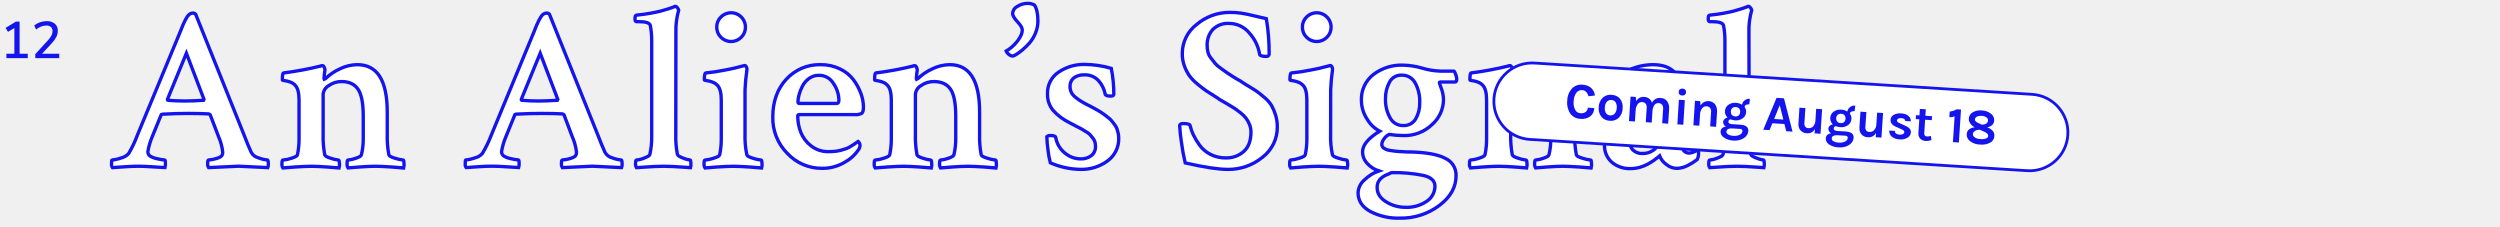
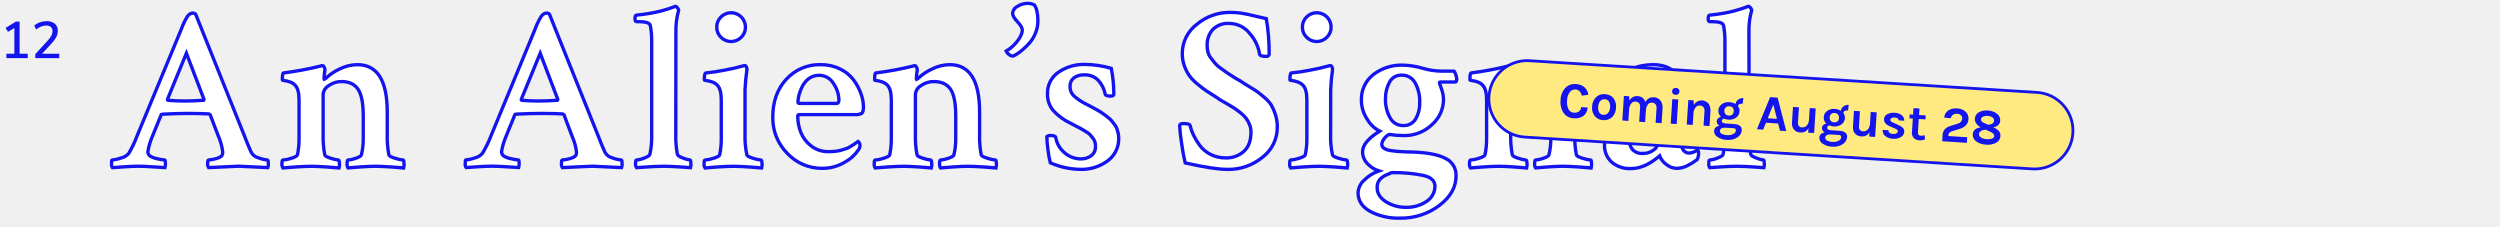
<svg xmlns="http://www.w3.org/2000/svg" id="Layer_1" data-name="Layer 1" viewBox="0 0 892.59 80.7">
  <defs>
-     <style>.cls-1,.cls-3{fill:#fff;stroke:#1414ef;stroke-miterlimit:10;}.cls-1{stroke-width:1.2px;}.cls-2{fill:#1414ef;}</style>
+     <style>.cls-1{fill:#fff;stroke-width:1.2px;}.cls-1,.cls-3{stroke:#1414ef;stroke-miterlimit:10;}.cls-2{fill:#1414ef;}.cls-3{fill:#feea80;}</style>
  </defs>
  <path class="cls-1" d="M69.86,5.08,87.21,48.37q1.24,3.3,2.48,6a4,4,0,0,0,2.64,2,11,11,0,0,0,3.14.74q.33,0,.33,1.49a2.78,2.78,0,0,1-.17,1.24q-9.91-.5-10.41-.5t-10.74.5a2.33,2.33,0,0,1-.33-1.53c0-.8.11-1.2.33-1.2a10.65,10.65,0,0,0,2.73-.5q1.73-.5,2.07-1.16a2.36,2.36,0,0,0,.25-1.07A19,19,0,0,0,78,48.7L75.06,41a.91.91,0,0,0-.58-.33q-2.64-.16-7.1-.17T58,40.77c-.33,0-.5.11-.5.33l-3.14,7.68a23.45,23.45,0,0,0-1.57,5.37,1.84,1.84,0,0,0,.91,1.65,8.27,8.27,0,0,0,2.6.91,14.26,14.26,0,0,0,2.52.41q.25.08.25,1.16a5.41,5.41,0,0,1-.17,1.57q-.41,0-3.88-.25t-5.62-.25q-2.15,0-5.08.21l-4.17.29a1.76,1.76,0,0,1-.33-1.24q0-1.49.17-1.49a11.94,11.94,0,0,0,3.18-.7,5.1,5.1,0,0,0,2.77-1.61A39.26,39.26,0,0,0,49,48.37L64.41,11.2q1.9-5,3.06-5.95a2.11,2.11,0,0,1,1.4-.58A1.35,1.35,0,0,1,69.86,5.08ZM59.94,35.81q2.89.25,5.95.25,2.89,0,6.77-.25l.17-.33L66.55,19,59.78,35.48C59.78,35.71,59.83,35.81,59.94,35.81Z" />
  <path class="cls-1" d="M127.6,23.09q10.66,0,10.66,16.94v7.85a34.58,34.58,0,0,0,.58,7.44q.16.58,2.27,1.2a12.65,12.65,0,0,0,2.85.62c.17,0,.26.4.29,1.2a4.68,4.68,0,0,1-.12,1.61q-.5-.08-4.34-.33T134,59.36q-2,0-5.49.25t-4.25.33a2.42,2.42,0,0,1-.33-1.57q0-1.24.33-1.24a9.82,9.82,0,0,0,2.77-.62q1.86-.62,2-1.2a23.73,23.73,0,0,0,.66-6V41.43q0-6.86-1.86-9.58T122,29.12a7.65,7.65,0,0,0-4.63,1.45,4,4,0,0,0-2,3.1V47.88a34.58,34.58,0,0,0,.58,7.44q.16.58,2.19,1.2a11.88,11.88,0,0,0,2.69.62c.22,0,.34.4.37,1.2a4.69,4.69,0,0,1-.12,1.61q-.66-.08-4.34-.33t-5.58-.25q-2,0-5.74.25t-4.42.33a2.42,2.42,0,0,1-.33-1.57q0-1.24.33-1.24a11.52,11.52,0,0,0,3-.62q2-.62,2.19-1.2a27,27,0,0,0,.58-6V35.81q0-3.88-1.32-5.29a4,4,0,0,0-1.86-1.24,9.41,9.41,0,0,0-2-.5c-.52-.05-.78-.14-.78-.25q0-2.4.41-2.48a117.19,117.19,0,0,0,13.3-2.48.54.54,0,0,1,.21-.12.79.79,0,0,1,.25,0h.21c.22,0,.41.19.58.58a2.51,2.51,0,0,1,.25.91,28.15,28.15,0,0,0-.33,3,.65.65,0,0,0,.08.41,1.23,1.23,0,0,0,.41-.25,18.32,18.32,0,0,1,5.08-3.47A14.46,14.46,0,0,1,127.6,23.09Z" />
  <path class="cls-1" d="M196.17,5.08l17.35,43.29q1.24,3.3,2.48,6a4,4,0,0,0,2.64,2,11,11,0,0,0,3.14.74q.33,0,.33,1.49a2.78,2.78,0,0,1-.17,1.24q-9.91-.5-10.41-.5t-10.74.5a2.33,2.33,0,0,1-.33-1.53c0-.8.11-1.2.33-1.2a10.65,10.65,0,0,0,2.73-.5q1.73-.5,2.07-1.16a2.36,2.36,0,0,0,.25-1.07,19,19,0,0,0-1.57-5.7L201.38,41a.91.91,0,0,0-.58-.33q-2.64-.16-7.1-.17t-9.42.25c-.33,0-.5.11-.5.33l-3.14,7.68a23.45,23.45,0,0,0-1.57,5.37,1.84,1.84,0,0,0,.91,1.65,8.27,8.27,0,0,0,2.6.91,14.26,14.26,0,0,0,2.52.41q.25.08.25,1.16a5.41,5.41,0,0,1-.17,1.57q-.41,0-3.88-.25t-5.62-.25q-2.15,0-5.08.21l-4.17.29a1.76,1.76,0,0,1-.33-1.24q0-1.49.17-1.49a11.94,11.94,0,0,0,3.18-.7,5.1,5.1,0,0,0,2.77-1.61,39.26,39.26,0,0,0,3.14-6.44L190.72,11.2q1.9-5,3.06-5.95a2.11,2.11,0,0,1,1.4-.58A1.35,1.35,0,0,1,196.17,5.08Zm-9.91,30.73q2.89.25,5.95.25,2.89,0,6.77-.25l.17-.33L192.87,19l-6.77,16.52C186.09,35.71,186.15,35.81,186.26,35.81Z" />
  <path class="cls-1" d="M241.28,47.71a33.88,33.88,0,0,0,.58,7.44q.16.58,2,1.28a9,9,0,0,0,2.52.7c.17,0,.26.39.29,1.16a4.5,4.5,0,0,1-.12,1.57l-3.1-.21L240,59.44q-1.57-.08-3-.08-1.57,0-3.14.08l-3.47.21-3.14.21a2.33,2.33,0,0,1-.33-1.53c0-.8.11-1.2.33-1.2a8.83,8.83,0,0,0,2.77-.7q1.86-.7,2-1.28a27.4,27.4,0,0,0,.66-6.11V14.67a28.8,28.8,0,0,0-.5-5.62q-.41-1.32-4.13-1.32h-.83q-.5,0-.5-1,0-1.32.5-1.32,2.56-.25,4.87-.66T236,3.93q1.53-.41,2.64-.78t1.78-.62l.58-.25h.17c.22,0,.45.17.7.5a2.53,2.53,0,0,1,.45.83,26.11,26.11,0,0,0-1,7.77Z" />
  <path class="cls-1" d="M266,47.88a30.37,30.37,0,0,0,.66,7.44q.16.58,2.23,1.2a12.15,12.15,0,0,0,2.81.62c.22,0,.34.4.37,1.2a4.69,4.69,0,0,1-.12,1.61q-.58-.08-4.42-.33t-5.66-.25q-2.07,0-5.82.25t-4.34.33a2.42,2.42,0,0,1-.33-1.57q0-1.24.33-1.24a12,12,0,0,0,3-.62q2.06-.62,2.23-1.2a27,27,0,0,0,.58-6V35.81q0-3.88-1.32-5.29a4.59,4.59,0,0,0-1.9-1.24,8.68,8.68,0,0,0-2-.5c-.55-.05-.83-.14-.83-.25q0-2.4.5-2.48a63.43,63.43,0,0,0,6.69-1,64.79,64.79,0,0,0,6.53-1.49,4.78,4.78,0,0,0,.66-.17q.41,0,.66.58a1.52,1.52,0,0,1,.17.91A70.82,70.82,0,0,0,266,32ZM257.39,13.3a5,5,0,0,1-1.49-3.63,4.89,4.89,0,0,1,1.49-3.59,5.12,5.12,0,0,1,8.76,3.59,5,5,0,0,1-1.49,3.63,5.09,5.09,0,0,1-7.27,0Z" />
  <path class="cls-1" d="M293,23.09a15.32,15.32,0,0,1,6.94,1.53,13.07,13.07,0,0,1,4.79,3.88,19.21,19.21,0,0,1,2.64,4.87,14.24,14.24,0,0,1,.91,4.83q0,1.82-.62,2.27a4.69,4.69,0,0,1-2.52.45H285.4q-.58,0-.58.5a16.06,16.06,0,0,0,1.07,5.78,11.36,11.36,0,0,0,3.68,4.87,9.72,9.72,0,0,0,6.24,2.07,22.66,22.66,0,0,0,2.4-.12,12.37,12.37,0,0,0,2.15-.41q1-.29,1.73-.54a7.09,7.09,0,0,0,1.53-.74l1.12-.7q.33-.21,1.65-1.12a1.36,1.36,0,0,1,.41.5,1.6,1.6,0,0,1,.25.83,2.54,2.54,0,0,1-.5,1.57,13.46,13.46,0,0,1-4.87,4.46,15.33,15.33,0,0,1-8.18,2.23,16.73,16.73,0,0,1-12.39-5.33,17.82,17.82,0,0,1-5.2-12.93q0-8.34,4.83-13.55A16,16,0,0,1,293,23.09Zm-.58,3.8A5.84,5.84,0,0,0,288.87,28a7.79,7.79,0,0,0-2.4,2.81,15.78,15.78,0,0,0-1.2,3.1,10.1,10.1,0,0,0-.37,2.44c0,.39.17.58.5.58h13.38q.74,0,.74-1.24a10.71,10.71,0,0,0-1.94-5.87A5.92,5.92,0,0,0,292.42,26.89Z" />
  <path class="cls-1" d="M339.09,23.09q10.66,0,10.66,16.94v7.85a34.58,34.58,0,0,0,.58,7.44q.16.58,2.27,1.2a12.65,12.65,0,0,0,2.85.62c.17,0,.26.4.29,1.2a4.68,4.68,0,0,1-.12,1.61q-.5-.08-4.34-.33t-5.74-.25q-2,0-5.49.25t-4.25.33a2.42,2.42,0,0,1-.33-1.57q0-1.24.33-1.24a9.82,9.82,0,0,0,2.77-.62q1.86-.62,2-1.2a23.73,23.73,0,0,0,.66-6V41.43q0-6.86-1.86-9.58t-5.91-2.73a7.65,7.65,0,0,0-4.63,1.45,4,4,0,0,0-2,3.1V47.88a34.58,34.58,0,0,0,.58,7.44q.16.58,2.19,1.2a11.88,11.88,0,0,0,2.69.62c.22,0,.34.4.37,1.2a4.69,4.69,0,0,1-.12,1.61q-.66-.08-4.34-.33t-5.58-.25q-2,0-5.74.25t-4.42.33a2.42,2.42,0,0,1-.33-1.57q0-1.24.33-1.24a11.52,11.52,0,0,0,3-.62q2-.62,2.19-1.2a27,27,0,0,0,.58-6V35.81q0-3.88-1.32-5.29a4,4,0,0,0-1.86-1.24,9.41,9.41,0,0,0-2-.5c-.52-.05-.78-.14-.78-.25q0-2.4.41-2.48A117.19,117.19,0,0,0,326,23.59a.54.54,0,0,1,.21-.12.79.79,0,0,1,.25,0h.21c.22,0,.41.19.58.58a2.51,2.51,0,0,1,.25.91,28.15,28.15,0,0,0-.33,3,.65.65,0,0,0,.08.41,1.23,1.23,0,0,0,.41-.25,18.32,18.32,0,0,1,5.08-3.47A14.46,14.46,0,0,1,339.09,23.09Z" />
  <path class="cls-1" d="M370.57,7.56a11.08,11.08,0,0,1-.87,4.25,12.37,12.37,0,0,1-2.11,3.51A24.5,24.5,0,0,1,365,17.85a15.81,15.81,0,0,1-2.27,1.65,3.81,3.81,0,0,1-1.2.54,2.39,2.39,0,0,1-1.28-.58,2.82,2.82,0,0,1-1-1.24,13,13,0,0,0,3.64-3.1,11.3,11.3,0,0,0,1.78-2.81A5.16,5.16,0,0,0,365,10.7q0-1.07-1.73-2.93t-1.73-3a3,3,0,0,1,1.69-2.48A6.88,6.88,0,0,1,367,1.2a5.15,5.15,0,0,1,2.31.58Q370.57,3.6,370.57,7.56Z" />
  <path class="cls-1" d="M387.18,23a35.13,35.13,0,0,1,9.58,1.4,46.91,46.91,0,0,1,.91,9.25q0,.66-1.07.66-1.82,0-2-.66a10,10,0,0,0-2.44-4.92,6.46,6.46,0,0,0-5-2,5.93,5.93,0,0,0-3.76,1.07,3.67,3.67,0,0,0-1.36,3.06,4.81,4.81,0,0,0,.45,2.11A5.16,5.16,0,0,0,384,34.74a20.34,20.34,0,0,0,1.82,1.32q.78.5,2.35,1.32a5.38,5.38,0,0,0,.83.41l1.24.66,1.36.74,1.32.78a15.09,15.09,0,0,1,1.45,1l1.28,1a6.51,6.51,0,0,1,1.24,1.16q.37.5,1,1.28a5.33,5.33,0,0,1,.87,1.49,15.74,15.74,0,0,1,.45,1.57,7.68,7.68,0,0,1,.21,1.78,9.74,9.74,0,0,1-4,8.22,15.67,15.67,0,0,1-9.71,3A27.59,27.59,0,0,1,375,58.12a33,33,0,0,1-.83-4.58,40.35,40.35,0,0,1-.41-4.75,1.75,1.75,0,0,1,1.16-.41q1.9,0,2,.66a9.12,9.12,0,0,0,3.26,5.58,8.81,8.81,0,0,0,5.66,2.11,6,6,0,0,0,3.8-1.16,4,4,0,0,0,1.49-3.39,5.44,5.44,0,0,0-.21-1.53,4.05,4.05,0,0,0-.78-1.4l-.95-1.16A6,6,0,0,0,387.71,47q-1.12-.66-1.65-1L384,44.94q-1.53-.78-2.11-1.12A19.21,19.21,0,0,1,376,39.41,8.83,8.83,0,0,1,374,33.5a8.87,8.87,0,0,1,4-7.77A15.92,15.92,0,0,1,387.18,23Z" />
  <path class="cls-1" d="M422.12,19.13a13,13,0,0,1,5.2-10.45,18.05,18.05,0,0,1,11.73-4.25,28.87,28.87,0,0,1,4,.25q1.74.25,4.83,1t4.25,1a73.7,73.7,0,0,1,1,12.72.9.9,0,0,1-1,.74q-2.23,0-2.4-.74A14.52,14.52,0,0,0,446.24,12a9.38,9.38,0,0,0-7.44-3.64A7.62,7.62,0,0,0,433,10.54a8.09,8.09,0,0,0-2,5.78,9.31,9.31,0,0,0,.29,2.35,5.82,5.82,0,0,0,1.16,2.19q.87,1.08,1.4,1.78a9.8,9.8,0,0,0,2.07,1.78q1.53,1.08,2.07,1.49t2.48,1.61a24.9,24.9,0,0,0,2.35,1.36,30.37,30.37,0,0,0,2.77,1.78q2.27,1.36,3.18,2t2.64,2.11a11.91,11.91,0,0,1,2.52,2.81,17,17,0,0,1,1.45,3.35,13.91,13.91,0,0,1,.66,4.34,13.41,13.41,0,0,1-5.33,10.91,19.11,19.11,0,0,1-12.35,4.3q-5,0-15.2-2.31a72.22,72.22,0,0,1-1.36-7.48,56,56,0,0,1-.62-5.91q.08-.66,1.32-.66,2.15,0,2.4.66A16.06,16.06,0,0,0,426,48a24,24,0,0,0,2.27,3.8,10.89,10.89,0,0,0,3.88,3.3,11.62,11.62,0,0,0,5.49,1.28,9.25,9.25,0,0,0,6.44-2.31q2.56-2.31,2.56-6.94a7.19,7.19,0,0,0-.54-2.73,9.54,9.54,0,0,0-1.24-2.23,12.09,12.09,0,0,0-2.07-2q-1.36-1.07-2.27-1.65t-2.68-1.61l-2.52-1.45a5.67,5.67,0,0,0-.91-.66q-2.4-1.49-3.64-2.31a39.85,39.85,0,0,1-3.18-2.44,16.34,16.34,0,0,1-2.93-3,15.62,15.62,0,0,1-1.78-3.47A12.43,12.43,0,0,1,422.12,19.13Z" />
  <path class="cls-1" d="M475.08,47.88a30.37,30.37,0,0,0,.66,7.44q.16.58,2.23,1.2a12.15,12.15,0,0,0,2.81.62c.22,0,.34.4.37,1.2a4.69,4.69,0,0,1-.12,1.61q-.58-.08-4.42-.33t-5.66-.25q-2.07,0-5.82.25t-4.34.33a2.42,2.42,0,0,1-.33-1.57q0-1.24.33-1.24a12,12,0,0,0,3-.62q2.06-.62,2.23-1.2a27,27,0,0,0,.58-6V35.81q0-3.88-1.32-5.29a4.59,4.59,0,0,0-1.9-1.24,8.68,8.68,0,0,0-2-.5c-.55-.05-.83-.14-.83-.25q0-2.4.5-2.48a63.43,63.43,0,0,0,6.69-1,64.79,64.79,0,0,0,6.53-1.49,4.78,4.78,0,0,0,.66-.17q.41,0,.66.58a1.52,1.52,0,0,1,.17.91,70.82,70.82,0,0,0-.66,7.1ZM466.48,13.3A5,5,0,0,1,465,9.67a4.89,4.89,0,0,1,1.49-3.59,5.12,5.12,0,0,1,8.76,3.59,5,5,0,0,1-1.49,3.63,5.09,5.09,0,0,1-7.27,0Z" />
  <path class="cls-1" d="M500.93,23.26a26.18,26.18,0,0,1,6.86,1.07,25.46,25.46,0,0,0,6.61,1.07h4.71c.11,0,.3.36.58,1.07a5.08,5.08,0,0,1,.41,1.65q0,1.16-.5,1.16h-5.37c-.22,0-.33.08-.33.25s.25.77.74,2.15a11.7,11.7,0,0,1,.74,4,12,12,0,0,1-4.09,8.8,14.15,14.15,0,0,1-10.2,3.92A34.18,34.18,0,0,1,496,48a4.43,4.43,0,0,0-1.82,1.53,3.52,3.52,0,0,0-.83,2,1.7,1.7,0,0,0,.78,1.4,5.54,5.54,0,0,0,2.44.83q1.65.25,2.81.33t3.3.17h1.24q8.26.25,12.1,2.27a6.5,6.5,0,0,1,3.84,6.07q.08,6.2-5.95,10.74a22.57,22.57,0,0,1-14,4.54,21.47,21.47,0,0,1-10.53-2.31q-4.5-2.4-4.5-6.77a6.43,6.43,0,0,1,2.35-4.63,13.67,13.67,0,0,1,5.08-3.14,9.43,9.43,0,0,1-4-2.52,6,6,0,0,1-1.82-4.34q0-3.55,6.11-7.35a10.94,10.94,0,0,1-4.46-4.25,12.15,12.15,0,0,1-2.07-6.73,11.15,11.15,0,0,1,4.3-9.25A16.42,16.42,0,0,1,500.93,23.26Zm11.4,43.21q0-2.89-4.17-3.84a52.47,52.47,0,0,0-11.19-1,1.34,1.34,0,0,0-.41.08,3.67,3.67,0,0,0-.41.25q-1.07.41-1.65.7a7.12,7.12,0,0,0-1.32.91,4,4,0,0,0-1.12,1.45,4.8,4.8,0,0,0-.37,2q0,3,3.14,5a12.87,12.87,0,0,0,7,2,12.48,12.48,0,0,0,7.56-2.15A6.44,6.44,0,0,0,512.33,66.46ZM494.66,35.24a13.07,13.07,0,0,0,1.65,6.82,5.13,5.13,0,0,0,4.63,2.77,4.91,4.91,0,0,0,4.5-2.35,11,11,0,0,0,1.45-5.82,13.57,13.57,0,0,0-1.65-7.1,5.28,5.28,0,0,0-4.79-2.73,4.66,4.66,0,0,0-4.38,2.56A12,12,0,0,0,494.66,35.24Z" />
  <path class="cls-1" d="M551.58,23.09q10.66,0,10.66,16.94v7.85a34.58,34.58,0,0,0,.58,7.44q.16.58,2.27,1.2a12.65,12.65,0,0,0,2.85.62c.17,0,.26.4.29,1.2a4.68,4.68,0,0,1-.12,1.61q-.5-.08-4.34-.33T558,59.36q-2,0-5.49.25t-4.25.33a2.42,2.42,0,0,1-.33-1.57q0-1.24.33-1.24a9.82,9.82,0,0,0,2.77-.62q1.86-.62,2-1.2a23.73,23.73,0,0,0,.66-6V41.43q0-6.86-1.86-9.58T546,29.12a7.65,7.65,0,0,0-4.63,1.45,4,4,0,0,0-2,3.1V47.88a34.58,34.58,0,0,0,.58,7.44q.16.58,2.19,1.2a11.88,11.88,0,0,0,2.69.62c.22,0,.34.4.37,1.2a4.69,4.69,0,0,1-.12,1.61q-.66-.08-4.34-.33t-5.58-.25q-2,0-5.74.25t-4.42.33a2.42,2.42,0,0,1-.33-1.57q0-1.24.33-1.24a11.52,11.52,0,0,0,3-.62q2-.62,2.19-1.2a27,27,0,0,0,.58-6V35.81q0-3.88-1.32-5.29a4,4,0,0,0-1.86-1.24,9.41,9.41,0,0,0-2-.5c-.52-.05-.78-.14-.78-.25q0-2.4.41-2.48a117.19,117.19,0,0,0,13.3-2.48.54.54,0,0,1,.21-.12.79.79,0,0,1,.25,0h.21c.22,0,.41.19.58.58a2.51,2.51,0,0,1,.25.91,28.15,28.15,0,0,0-.33,3,.65.65,0,0,0,.08.41,1.23,1.23,0,0,0,.41-.25,18.32,18.32,0,0,1,5.08-3.47A14.46,14.46,0,0,1,551.58,23.09Z" />
  <path class="cls-1" d="M590.16,23.09q5.12,0,7.68,2.69T600.4,35V51.26a3.77,3.77,0,0,0,.74,2.52,2.48,2.48,0,0,0,2,.87,5.15,5.15,0,0,0,2.81-1.07c.33.11.5.41.5.91a4.91,4.91,0,0,1-.5,2.48,20.44,20.44,0,0,1-3.3,2.07,8.61,8.61,0,0,1-4,1.07,6,6,0,0,1-3.72-1.41,6.77,6.77,0,0,1-2.4-3.06l-.62.54q-.54.46-1.49,1.12a24.47,24.47,0,0,1-2.15,1.32,13.18,13.18,0,0,1-2.81,1.12,12,12,0,0,1-3.26.45,9.86,9.86,0,0,1-6.73-2.27,7.85,7.85,0,0,1-2.6-6.24,7.61,7.61,0,0,1,.95-3.72,9.88,9.88,0,0,1,2.27-2.85,16.92,16.92,0,0,1,3.55-2.19,33.8,33.8,0,0,1,3.84-1.61q1.61-.54,4.13-1.28T591.15,39a1.3,1.3,0,0,0,.74-1.32V33.09a7.09,7.09,0,0,0-1.32-4.54A4.31,4.31,0,0,0,587,26.89a5,5,0,0,0-3.88,1.53,6.18,6.18,0,0,0-1.4,4.34,2.68,2.68,0,0,1-1.24,2.44,5.14,5.14,0,0,1-2.81.78q-3.06,0-4.3-2,0-4,5.41-7.43A20.72,20.72,0,0,1,590.16,23.09Zm-3.72,31.72a6.4,6.4,0,0,0,3.84-1.16A3.27,3.27,0,0,0,591.89,51V42.59q-.58.25-2.44.83t-2.85,1a22.54,22.54,0,0,0-2.31,1.16,5,5,0,0,0-1.94,1.82,4.55,4.55,0,0,0-.62,2.31,5.09,5.09,0,0,0,1.32,3.88A4.75,4.75,0,0,0,586.44,54.82Z" />
  <path class="cls-1" d="M624.52,47.71a33.88,33.88,0,0,0,.58,7.44q.16.58,2,1.28a9,9,0,0,0,2.52.7c.17,0,.26.39.29,1.16a4.5,4.5,0,0,1-.12,1.57l-3.1-.21-3.51-.21q-1.57-.08-3-.08-1.57,0-3.14.08l-3.47.21-3.14.21a2.33,2.33,0,0,1-.33-1.53c0-.8.11-1.2.33-1.2a8.83,8.83,0,0,0,2.77-.7q1.86-.7,2-1.28a27.4,27.4,0,0,0,.66-6.11V14.67a28.8,28.8,0,0,0-.5-5.62q-.41-1.32-4.13-1.32h-.83q-.5,0-.5-1,0-1.32.5-1.32,2.56-.25,4.87-.66t3.84-.83q1.53-.41,2.64-.78t1.78-.62l.58-.25h.17c.22,0,.45.17.7.5a2.53,2.53,0,0,1,.45.83,26.11,26.11,0,0,0-1,7.77Z" />
  <path class="cls-2" d="M7,19.19H9.91v1.57H2.28V19.19H5.13V10L2.85,11.38,2,9.95,5.67,7.71H7Z" />
  <path class="cls-2" d="M21.15,19.19v1.57H12.6V19.34l4.5-4.93a7.78,7.78,0,0,0,1.26-1.72,3.42,3.42,0,0,0,.39-1.54,1.94,1.94,0,0,0-.57-1.52,2.38,2.38,0,0,0-1.65-.52,5.82,5.82,0,0,0-3.63,1.43l-.67-1.41a5.66,5.66,0,0,1,2-1.15,7,7,0,0,1,2.39-.43,4.41,4.41,0,0,1,3,.94A3.16,3.16,0,0,1,20.63,11a4.89,4.89,0,0,1-.49,2.15,10,10,0,0,1-1.64,2.28L15,19.19Z" />
-   <path class="cls-3" d="M723.79,60.94,546.15,49.77a13.66,13.66,0,0,1-12.76-14.5h0a13.66,13.66,0,0,1,14.5-12.76L725.53,33.68a13.66,13.66,0,0,1,12.76,14.5h0A13.66,13.66,0,0,1,723.79,60.94Z" />
-   <path class="cls-2" d="M564.94,30.23a6,6,0,0,1,1.86.38,4.11,4.11,0,0,1,2.63,3.49l-2.3.27a3.39,3.39,0,0,0-.8-1.54,2.12,2.12,0,0,0-1.47-.66,2.35,2.35,0,0,0-2,.9,5.18,5.18,0,0,0-1,3,5.63,5.63,0,0,0,.52,3.13,2.24,2.24,0,0,0,1.89,1.23,2.62,2.62,0,0,0,1.91-.48,2.06,2.06,0,0,0,.73-1.52l2.29.15a3.78,3.78,0,0,1-1.45,3,5.11,5.11,0,0,1-3.5.85,4.59,4.59,0,0,1-3.59-1.86,6.81,6.81,0,0,1-1.1-4.59,6.61,6.61,0,0,1,1.71-4.41A4.58,4.58,0,0,1,564.94,30.23Z" />
-   <path class="cls-2" d="M575.42,33.85a4.87,4.87,0,0,1,1.64.39,3.48,3.48,0,0,1,1.28.94,4.77,4.77,0,0,1,1,3.57,4.72,4.72,0,0,1-1.47,3.38,4,4,0,0,1-3.06,1,4.1,4.1,0,0,1-3-1.35,4.68,4.68,0,0,1-1-3.54,4.73,4.73,0,0,1,1.47-3.41A4.1,4.1,0,0,1,575.42,33.85Zm1.81,4.75a3.36,3.36,0,0,0-.41-2.11,1.8,1.8,0,0,0-1.46-.79,2,2,0,0,0-1.62.59,3.07,3.07,0,0,0-.75,2,3.31,3.31,0,0,0,.41,2.12,1.82,1.82,0,0,0,1.46.79,2,2,0,0,0,1.61-.59A3.07,3.07,0,0,0,577.22,38.6Z" />
-   <path class="cls-2" d="M589.83,36.68a3,3,0,0,1,3.09-1.7,3,3,0,0,1,2.36,1.22,4.32,4.32,0,0,1,.65,2.86l-.33,5.11L593.46,44l.33-5.11a2.07,2.07,0,0,0-.37-1.5,1.73,1.73,0,0,0-1.28-.58,1.65,1.65,0,0,0-1.43.65,4,4,0,0,0-.72,2.2l-.27,4.11-2.12-.14.33-5.11a2.07,2.07,0,0,0-.37-1.5,1.73,1.73,0,0,0-1.28-.58,1.81,1.81,0,0,0-1.5.66,3.75,3.75,0,0,0-.79,2.23l-.26,4.05-2.12-.14.56-8.75,1.86.12.14,1.53A2.9,2.9,0,0,1,587,34.6a3.15,3.15,0,0,1,1.8.62A3,3,0,0,1,589.83,36.68Z" />
-   <path class="cls-2" d="M599.35,32.79a1.21,1.21,0,0,1,.4-.89,1.58,1.58,0,0,1,1.94.12,1.36,1.36,0,0,1-.12,1.82,1.58,1.58,0,0,1-1.94-.12A1.21,1.21,0,0,1,599.35,32.79Zm.07,2.83,2.12.14L601,44.53l-2.12-.14Z" />
-   <path class="cls-2" d="M607.14,37.65a3.19,3.19,0,0,1,5.26-.35,4.49,4.49,0,0,1,.64,2.86l-.33,5.11-2.12-.14.33-5.11a2.07,2.07,0,0,0-.37-1.5,1.73,1.73,0,0,0-1.28-.58,1.81,1.81,0,0,0-1.5.66,3.75,3.75,0,0,0-.79,2.23l-.26,4.05-2.12-.14.56-8.75,1.86.12Z" />
-   <path class="cls-2" d="M616.79,41.95a2.84,2.84,0,0,1-.92-2.32,2.81,2.81,0,0,1,1.27-2.23,3.92,3.92,0,0,1,2.53-.69,4.75,4.75,0,0,1,2.3.67,2.38,2.38,0,0,1,1-1.6,2.7,2.7,0,0,1,1.82-.51l-.24,2q-1.55-.1-1.67.92a2.69,2.69,0,0,1,.56,1.74,3.11,3.11,0,0,1-.4,1.43,2.91,2.91,0,0,1-.89.93,4.09,4.09,0,0,1-2.68.69,4.54,4.54,0,0,1-1.59-.37.87.87,0,0,0-.78.82q-.05.81,1.32.9l2.94.19q3,.19,2.85,2.28a3,3,0,0,1-.44,1.35,3.69,3.69,0,0,1-1.09,1.13,5.86,5.86,0,0,1-3.78.91,6.33,6.33,0,0,1-3.45-1.11A2.46,2.46,0,0,1,614.3,47a1.71,1.71,0,0,1,.58-1.26,2.35,2.35,0,0,1,1.34-.52,1.88,1.88,0,0,1-1-1.67,1.48,1.48,0,0,1,.46-1A2.2,2.2,0,0,1,616.79,41.95Zm1.38,3.89q-1.7,0-1.78,1.17a1.11,1.11,0,0,0,.65,1,3.62,3.62,0,0,0,1.66.48,5.64,5.64,0,0,0,1.53-.06,3.11,3.11,0,0,0,1-.37,1.55,1.55,0,0,0,.89-1.24.69.69,0,0,0-.19-.55.94.94,0,0,0-.64-.25ZM621.31,40a1.73,1.73,0,0,0-.33-1.22,1.56,1.56,0,0,0-1.2-.54,1.54,1.54,0,0,0-1.8,1.54,1.7,1.7,0,0,0,.35,1.23,1.63,1.63,0,0,0,1.23.55,1.55,1.55,0,0,0,1.26-.39A1.77,1.77,0,0,0,621.31,40Z" />
-   <path class="cls-2" d="M634.29,34.94l2.66.17L640,47l-2.25-.15-.65-2.57L632.8,44l-1,2.47-2.25-.15Zm-.85,7.54,3.28.21-1.3-5.13Z" />
-   <path class="cls-2" d="M648,46a2.78,2.78,0,0,1-2.78,1.57,3,3,0,0,1-2.94-2,3.88,3.88,0,0,1-.17-1.55l.36-5.58,2.12.14-.35,5.37a1.78,1.78,0,0,0,.33,1.31,1.37,1.37,0,0,0,1,.49,2.68,2.68,0,0,0,1-.11,2,2,0,0,0,.75-.47,3.22,3.22,0,0,0,.84-2l.28-4.32,2.12.14-.57,8.77-2.12-.14Z" />
-   <path class="cls-2" d="M654.39,44.38a2.84,2.84,0,0,1-.92-2.32,2.81,2.81,0,0,1,1.27-2.23,3.92,3.92,0,0,1,2.53-.69,4.75,4.75,0,0,1,2.3.67,2.38,2.38,0,0,1,1-1.6,2.7,2.7,0,0,1,1.82-.51l-.24,2q-1.55-.1-1.67.92a2.69,2.69,0,0,1,.56,1.74,3.11,3.11,0,0,1-.4,1.43,2.91,2.91,0,0,1-.89.93,4.09,4.09,0,0,1-2.68.69,4.54,4.54,0,0,1-1.59-.37.87.87,0,0,0-.78.82q-.05.81,1.32.9l2.94.19q3,.19,2.85,2.28a3,3,0,0,1-.44,1.35,3.69,3.69,0,0,1-1.09,1.13,5.86,5.86,0,0,1-3.78.91A6.33,6.33,0,0,1,653,51.54a2.46,2.46,0,0,1-1.13-2.15,1.71,1.71,0,0,1,.58-1.26,2.35,2.35,0,0,1,1.34-.52,1.88,1.88,0,0,1-1-1.67,1.48,1.48,0,0,1,.46-1A2.2,2.2,0,0,1,654.39,44.38Zm1.38,3.89q-1.7,0-1.78,1.17a1.11,1.11,0,0,0,.65,1,3.62,3.62,0,0,0,1.66.48,5.64,5.64,0,0,0,1.53-.06,3.11,3.11,0,0,0,1-.37,1.55,1.55,0,0,0,.89-1.24.69.69,0,0,0-.19-.55.94.94,0,0,0-.64-.25Zm3.15-5.88a1.73,1.73,0,0,0-.33-1.22,1.56,1.56,0,0,0-1.2-.54,1.54,1.54,0,0,0-1.8,1.54,1.7,1.7,0,0,0,.35,1.23,1.63,1.63,0,0,0,1.23.55,1.55,1.55,0,0,0,1.26-.39A1.77,1.77,0,0,0,658.91,42.38Z" />
-   <path class="cls-2" d="M669.8,47.38A2.78,2.78,0,0,1,667,49a3,3,0,0,1-2.94-2,3.88,3.88,0,0,1-.17-1.55l.36-5.58,2.12.14L666,45.31a1.78,1.78,0,0,0,.33,1.31,1.37,1.37,0,0,0,1,.49,2.68,2.68,0,0,0,1-.11,2,2,0,0,0,.75-.47,3.22,3.22,0,0,0,.84-2l.28-4.32,2.12.14-.57,8.77L669.7,49Z" />
-   <path class="cls-2" d="M676.53,46.73q0,1.24,1.74,1.36a2,2,0,0,0,1.14-.22.84.84,0,0,0,.49-.66.74.74,0,0,0-.23-.63,2.68,2.68,0,0,0-.82-.45L677,45.31q-2.08-.88-2-2.55A2.07,2.07,0,0,1,676.13,41a4.73,4.73,0,0,1,2.73-.5,4,4,0,0,1,2.55.91,2.41,2.41,0,0,1,.83,1.92l-2-.13a.88.88,0,0,0-.37-.71,2,2,0,0,0-1.06-.32,1.84,1.84,0,0,0-1.11.21.79.79,0,0,0-.43.61q0,.63,1,1l2,.91a4.12,4.12,0,0,1,1.52,1,1.83,1.83,0,0,1,.46,1.41,2.32,2.32,0,0,1-1.15,1.81,4.45,4.45,0,0,1-2.86.65,4.71,4.71,0,0,1-2.76-.95,2.55,2.55,0,0,1-.94-2.22Z" />
-   <path class="cls-2" d="M689.61,50a5.54,5.54,0,0,1-1.9.35,4,4,0,0,1-1.19-.24,2.72,2.72,0,0,1-.88-.54,2.59,2.59,0,0,1-.7-2.09l.32-4.9L684,42.53l.09-1.42,1.22.08.15-2.31,2.12.14-.15,2.31,2.38.15-.09,1.42-2.38-.15-.31,4.83q-.07,1.08,1,1.15a4.34,4.34,0,0,0,1.37-.2Z" />
-   <path class="cls-2" d="M696.11,39.82a5.23,5.23,0,0,0,2.44-.8l1.6.1-.76,11.76-2.12-.14.6-9.22a4.19,4.19,0,0,1-1.88.33Z" />
-   <path class="cls-2" d="M707.54,39.43a5.62,5.62,0,0,1,3.3,1.16A2.86,2.86,0,0,1,712,43.08a2.34,2.34,0,0,1-.7,1.54,2.87,2.87,0,0,1-1.8.78,5.92,5.92,0,0,1,2,1.34,2.52,2.52,0,0,1,.57,1.84,2.83,2.83,0,0,1-1.45,2.33,6.33,6.33,0,0,1-3.72.7,6.07,6.07,0,0,1-3.52-1.2,2.85,2.85,0,0,1-1.19-2.52,2.26,2.26,0,0,1,.88-1.72,3.51,3.51,0,0,1,2-.69,4.24,4.24,0,0,1-2-2.1,2.53,2.53,0,0,1-.13-1,2.73,2.73,0,0,1,1.33-2.26A5.4,5.4,0,0,1,707.54,39.43Zm-.67,6.9a2.62,2.62,0,0,0-2.28.9,1.21,1.21,0,0,0-.2.62,1.13,1.13,0,0,0,.17.68,1.81,1.81,0,0,0,.56.56,4,4,0,0,0,2,.56,4.42,4.42,0,0,0,2-.22q.7-.31.73-.82a1.09,1.09,0,0,0-.28-.85,2.92,2.92,0,0,0-.87-.61Zm-.64-2.45,1.32.61a2.67,2.67,0,0,0,1.54-.33,1.32,1.32,0,0,0,.7-1.09,1.29,1.29,0,0,0-.58-1.17,3.06,3.06,0,0,0-1.67-.53,3.36,3.36,0,0,0-1.7.27,1.17,1.17,0,0,0-.73,1Q705.07,43.33,706.23,43.89Z" />
+   <path class="cls-3" d="M725.59,60.3,544.36,48.94a13.66,13.66,0,0,1-12.76-14.5h0a13.66,13.66,0,0,1,14.5-12.76L727.33,33a13.66,13.66,0,0,1,12.76,14.5h0A13.66,13.66,0,0,1,725.59,60.3Z" />
+   <path class="cls-2" d="M562.58,30a6,6,0,0,1,1.86.38,4.11,4.11,0,0,1,2.63,3.49l-2.3.27a3.39,3.39,0,0,0-.8-1.54,2.12,2.12,0,0,0-1.47-.66,2.35,2.35,0,0,0-2,.9,5.19,5.19,0,0,0-1,3A5.63,5.63,0,0,0,560,39a2.24,2.24,0,0,0,1.89,1.23,2.62,2.62,0,0,0,1.91-.48,2.07,2.07,0,0,0,.73-1.52l2.29.15a3.79,3.79,0,0,1-1.45,3,5.12,5.12,0,0,1-3.5.85,4.59,4.59,0,0,1-3.59-1.86,6.81,6.81,0,0,1-1.1-4.59,6.61,6.61,0,0,1,1.71-4.41A4.59,4.59,0,0,1,562.58,30Z" />
+   <path class="cls-2" d="M573.05,33.61a4.87,4.87,0,0,1,1.64.39,3.48,3.48,0,0,1,1.28.94,4.77,4.77,0,0,1,1,3.57,4.72,4.72,0,0,1-1.47,3.38,4,4,0,0,1-3.06,1,4.1,4.1,0,0,1-3-1.35,4.68,4.68,0,0,1-1-3.54A4.73,4.73,0,0,1,570,34.55,4.1,4.1,0,0,1,573.05,33.61Zm1.81,4.75a3.36,3.36,0,0,0-.41-2.12,1.8,1.8,0,0,0-1.46-.79,2,2,0,0,0-1.62.59,3.07,3.07,0,0,0-.75,2A3.32,3.32,0,0,0,571,40.2a1.82,1.82,0,0,0,1.46.79,2,2,0,0,0,1.61-.59A3.07,3.07,0,0,0,574.86,38.36Z" />
+   <path class="cls-2" d="M587.47,36.44a3,3,0,0,1,3.09-1.7A3,3,0,0,1,592.93,36a4.32,4.32,0,0,1,.65,2.86l-.33,5.12-2.14-.14.33-5.12a2.07,2.07,0,0,0-.37-1.5,1.73,1.73,0,0,0-1.28-.58,1.65,1.65,0,0,0-1.43.65,4,4,0,0,0-.72,2.2l-.26,4.11-2.13-.14.33-5.12a2.07,2.07,0,0,0-.37-1.5,1.73,1.73,0,0,0-1.28-.58,1.81,1.81,0,0,0-1.5.66,3.75,3.75,0,0,0-.79,2.23l-.26,4.05L579.23,43l.56-8.76,1.86.12.14,1.53a2.9,2.9,0,0,1,2.89-1.57,3.15,3.15,0,0,1,1.8.62A3,3,0,0,1,587.47,36.44Z" />
+   <path class="cls-2" d="M597,32.55a1.21,1.21,0,0,1,.4-.89,1.58,1.58,0,0,1,1.94.12,1.36,1.36,0,0,1-.12,1.82,1.58,1.58,0,0,1-1.94-.12A1.21,1.21,0,0,1,597,32.55Zm.07,2.83,2.13.14-.56,8.77-2.13-.14Z" />
+   <path class="cls-2" d="M604.79,37.41a3.19,3.19,0,0,1,5.26-.35,4.49,4.49,0,0,1,.64,2.86L610.36,45l-2.13-.14.33-5.12a2.07,2.07,0,0,0-.37-1.5,1.73,1.73,0,0,0-1.28-.58,1.81,1.81,0,0,0-1.5.66,3.75,3.75,0,0,0-.79,2.23l-.26,4.05-2.13-.14.56-8.76,1.86.12Z" />
+   <path class="cls-2" d="M614.45,41.7a2.84,2.84,0,0,1-.92-2.32,2.81,2.81,0,0,1,1.27-2.23,3.91,3.91,0,0,1,2.53-.69,4.75,4.75,0,0,1,2.3.67,2.38,2.38,0,0,1,1-1.6,2.7,2.7,0,0,1,1.82-.52l-.24,2q-1.55-.1-1.67.92a2.69,2.69,0,0,1,.56,1.74,3.11,3.11,0,0,1-.4,1.43,2.91,2.91,0,0,1-.89.93,4.09,4.09,0,0,1-2.69.7,4.54,4.54,0,0,1-1.59-.37.87.87,0,0,0-.78.82q-.05.81,1.32.9l2.94.19q3,.19,2.86,2.28a3,3,0,0,1-.44,1.36,3.69,3.69,0,0,1-1.09,1.13,5.86,5.86,0,0,1-3.79.91,6.33,6.33,0,0,1-3.46-1.11A2.46,2.46,0,0,1,612,46.72a1.71,1.71,0,0,1,.58-1.26,2.35,2.35,0,0,1,1.35-.52,1.88,1.88,0,0,1-1-1.67,1.48,1.48,0,0,1,.46-1A2.21,2.21,0,0,1,614.45,41.7Zm1.38,3.89q-1.7,0-1.78,1.17a1.11,1.11,0,0,0,.65,1,3.62,3.62,0,0,0,1.66.48,5.64,5.64,0,0,0,1.53-.06,3.11,3.11,0,0,0,1-.37,1.55,1.55,0,0,0,.89-1.24.69.69,0,0,0-.19-.55.94.94,0,0,0-.64-.25ZM619,39.71a1.73,1.73,0,0,0-.33-1.22,1.56,1.56,0,0,0-1.2-.54,1.55,1.55,0,0,0-1.8,1.54,1.7,1.7,0,0,0,.36,1.23,1.63,1.63,0,0,0,1.23.55,1.55,1.55,0,0,0,1.26-.39A1.77,1.77,0,0,0,619,39.71Z" />
+   <path class="cls-2" d="M632,34.69l2.67.17,3.09,11.94-2.25-.14-.65-2.57-4.34-.28-1,2.47-2.25-.14Zm-.85,7.54,3.28.21-1.3-5.13Z" />
+   <path class="cls-2" d="M645.7,45.72a2.78,2.78,0,0,1-2.78,1.58,3,3,0,0,1-2.95-2,3.89,3.89,0,0,1-.17-1.55l.36-5.58,2.13.14-.35,5.37a1.78,1.78,0,0,0,.33,1.31,1.37,1.37,0,0,0,1,.49,2.67,2.67,0,0,0,1-.11,2,2,0,0,0,.75-.47,3.22,3.22,0,0,0,.84-2l.28-4.32,2.13.14-.56,8.77-2.13-.14Z" />
+   <path class="cls-2" d="M652.06,44.12a2.84,2.84,0,0,1-.92-2.32,2.81,2.81,0,0,1,1.27-2.23,3.91,3.91,0,0,1,2.53-.69,4.75,4.75,0,0,1,2.3.67,2.38,2.38,0,0,1,1-1.6,2.7,2.7,0,0,1,1.82-.52l-.24,2q-1.55-.1-1.67.92a2.69,2.69,0,0,1,.56,1.74,3.11,3.11,0,0,1-.4,1.43,2.91,2.91,0,0,1-.89.93,4.09,4.09,0,0,1-2.69.7,4.54,4.54,0,0,1-1.59-.37.87.87,0,0,0-.78.82q-.05.81,1.32.9l2.94.19q3,.19,2.86,2.28a3,3,0,0,1-.44,1.36,3.69,3.69,0,0,1-1.09,1.13,5.86,5.86,0,0,1-3.79.91,6.33,6.33,0,0,1-3.46-1.11,2.46,2.46,0,0,1-1.13-2.15,1.71,1.71,0,0,1,.58-1.26,2.35,2.35,0,0,1,1.35-.52,1.88,1.88,0,0,1-1-1.67,1.48,1.48,0,0,1,.46-1A2.21,2.21,0,0,1,652.06,44.12ZM653.44,48q-1.7,0-1.78,1.17a1.11,1.11,0,0,0,.65,1,3.62,3.62,0,0,0,1.66.48,5.64,5.64,0,0,0,1.53-.06,3.11,3.11,0,0,0,1-.37,1.55,1.55,0,0,0,.89-1.24.69.69,0,0,0-.19-.55.94.94,0,0,0-.64-.25Zm3.15-5.88a1.73,1.73,0,0,0-.33-1.22,1.56,1.56,0,0,0-1.2-.54,1.55,1.55,0,0,0-1.8,1.54,1.7,1.7,0,0,0,.36,1.23,1.63,1.63,0,0,0,1.23.55,1.55,1.55,0,0,0,1.26-.39A1.77,1.77,0,0,0,656.59,42.13Z" />
+   <path class="cls-2" d="M667.48,47.12a2.78,2.78,0,0,1-2.78,1.58,3,3,0,0,1-2.95-2,3.89,3.89,0,0,1-.17-1.55l.36-5.58,2.13.14-.35,5.37a1.78,1.78,0,0,0,.33,1.31,1.37,1.37,0,0,0,1,.49,2.67,2.67,0,0,0,1-.11,2,2,0,0,0,.75-.47,3.22,3.22,0,0,0,.84-2l.28-4.32,2.13.14-.56,8.77-2.13-.14Z" />
+   <path class="cls-2" d="M674.21,46.47q0,1.25,1.74,1.36a2,2,0,0,0,1.14-.22.84.84,0,0,0,.49-.66.74.74,0,0,0-.23-.63,2.67,2.67,0,0,0-.82-.45l-1.87-.81q-2.08-.88-2-2.55a2.08,2.08,0,0,1,1.12-1.73,4.74,4.74,0,0,1,2.73-.5,4,4,0,0,1,2.55.91,2.41,2.41,0,0,1,.83,1.92l-2-.13a.88.88,0,0,0-.37-.71,2,2,0,0,0-1.07-.32,1.84,1.84,0,0,0-1.11.21.79.79,0,0,0-.43.61q0,.63,1,1l2,.91a4.12,4.12,0,0,1,1.52,1,1.84,1.84,0,0,1,.46,1.41,2.33,2.33,0,0,1-1.15,1.81,4.45,4.45,0,0,1-2.86.65,4.71,4.71,0,0,1-2.76-.95,2.55,2.55,0,0,1-.94-2.22Z" />
+   <path class="cls-2" d="M687.3,49.77a5.54,5.54,0,0,1-1.9.35,4,4,0,0,1-1.19-.24,2.71,2.71,0,0,1-.88-.55,2.59,2.59,0,0,1-.7-2.09l.32-4.9-1.23-.08.09-1.42,1.23.08.15-2.31,2.13.14-.15,2.31,2.38.15-.09,1.42-2.38-.15-.31,4.83q-.07,1.08,1,1.15a4.33,4.33,0,0,0,1.37-.2Z" />
+   <path class="cls-2" d="M695.68,48.57l6.68.43L702.24,51l-8.81-.57.13-2a3.37,3.37,0,0,1,1.69-3,6.28,6.28,0,0,1,1.21-.5l2.46-.76a2.71,2.71,0,0,0,1.21-.69,1.77,1.77,0,0,0,.44-1.12,1.51,1.51,0,0,0-.41-1.18,2,2,0,0,0-1.36-.55,2.44,2.44,0,0,0-1.51.34,1.73,1.73,0,0,0-.76,1.24L694.16,42a3.29,3.29,0,0,1,1.49-2.6,5.13,5.13,0,0,1,3.21-.68,4.6,4.6,0,0,1,2.95,1.17,3.11,3.11,0,0,1,1,2.55,3.53,3.53,0,0,1-.88,2.29,5.46,5.46,0,0,1-2.36,1.32l-2.49.78a2.77,2.77,0,0,0-1.06.54,1.2,1.2,0,0,0-.37.84Z" />
+   <path class="cls-2" d="M709.7,39.45a5.63,5.63,0,0,1,3.3,1.16,2.86,2.86,0,0,1,1.16,2.49,2.34,2.34,0,0,1-.71,1.54,2.87,2.87,0,0,1-1.8.78,5.93,5.93,0,0,1,2,1.34,2.52,2.52,0,0,1,.57,1.85,2.83,2.83,0,0,1-1.45,2.33,6.33,6.33,0,0,1-3.72.7,6.07,6.07,0,0,1-3.52-1.2,2.85,2.85,0,0,1-1.19-2.52,2.26,2.26,0,0,1,.88-1.73,3.52,3.52,0,0,1,2-.69,4.24,4.24,0,0,1-2-2.1,2.52,2.52,0,0,1-.13-1,2.74,2.74,0,0,1,1.33-2.26A5.41,5.41,0,0,1,709.7,39.45Zm-.67,6.9a2.62,2.62,0,0,0-2.28.9,1.2,1.2,0,0,0-.2.62,1.13,1.13,0,0,0,.17.68,1.81,1.81,0,0,0,.56.56,4,4,0,0,0,2,.56,4.43,4.43,0,0,0,2-.22q.7-.31.73-.82a1.09,1.09,0,0,0-.28-.85,2.92,2.92,0,0,0-.87-.61Zm-.64-2.45,1.32.61a2.67,2.67,0,0,0,1.54-.34,1.32,1.32,0,0,0,.7-1.09,1.29,1.29,0,0,0-.58-1.17,3.06,3.06,0,0,0-1.67-.53,3.37,3.37,0,0,0-1.7.27,1.17,1.17,0,0,0-.73,1Q707.23,43.35,708.39,43.91Z" />
</svg>
